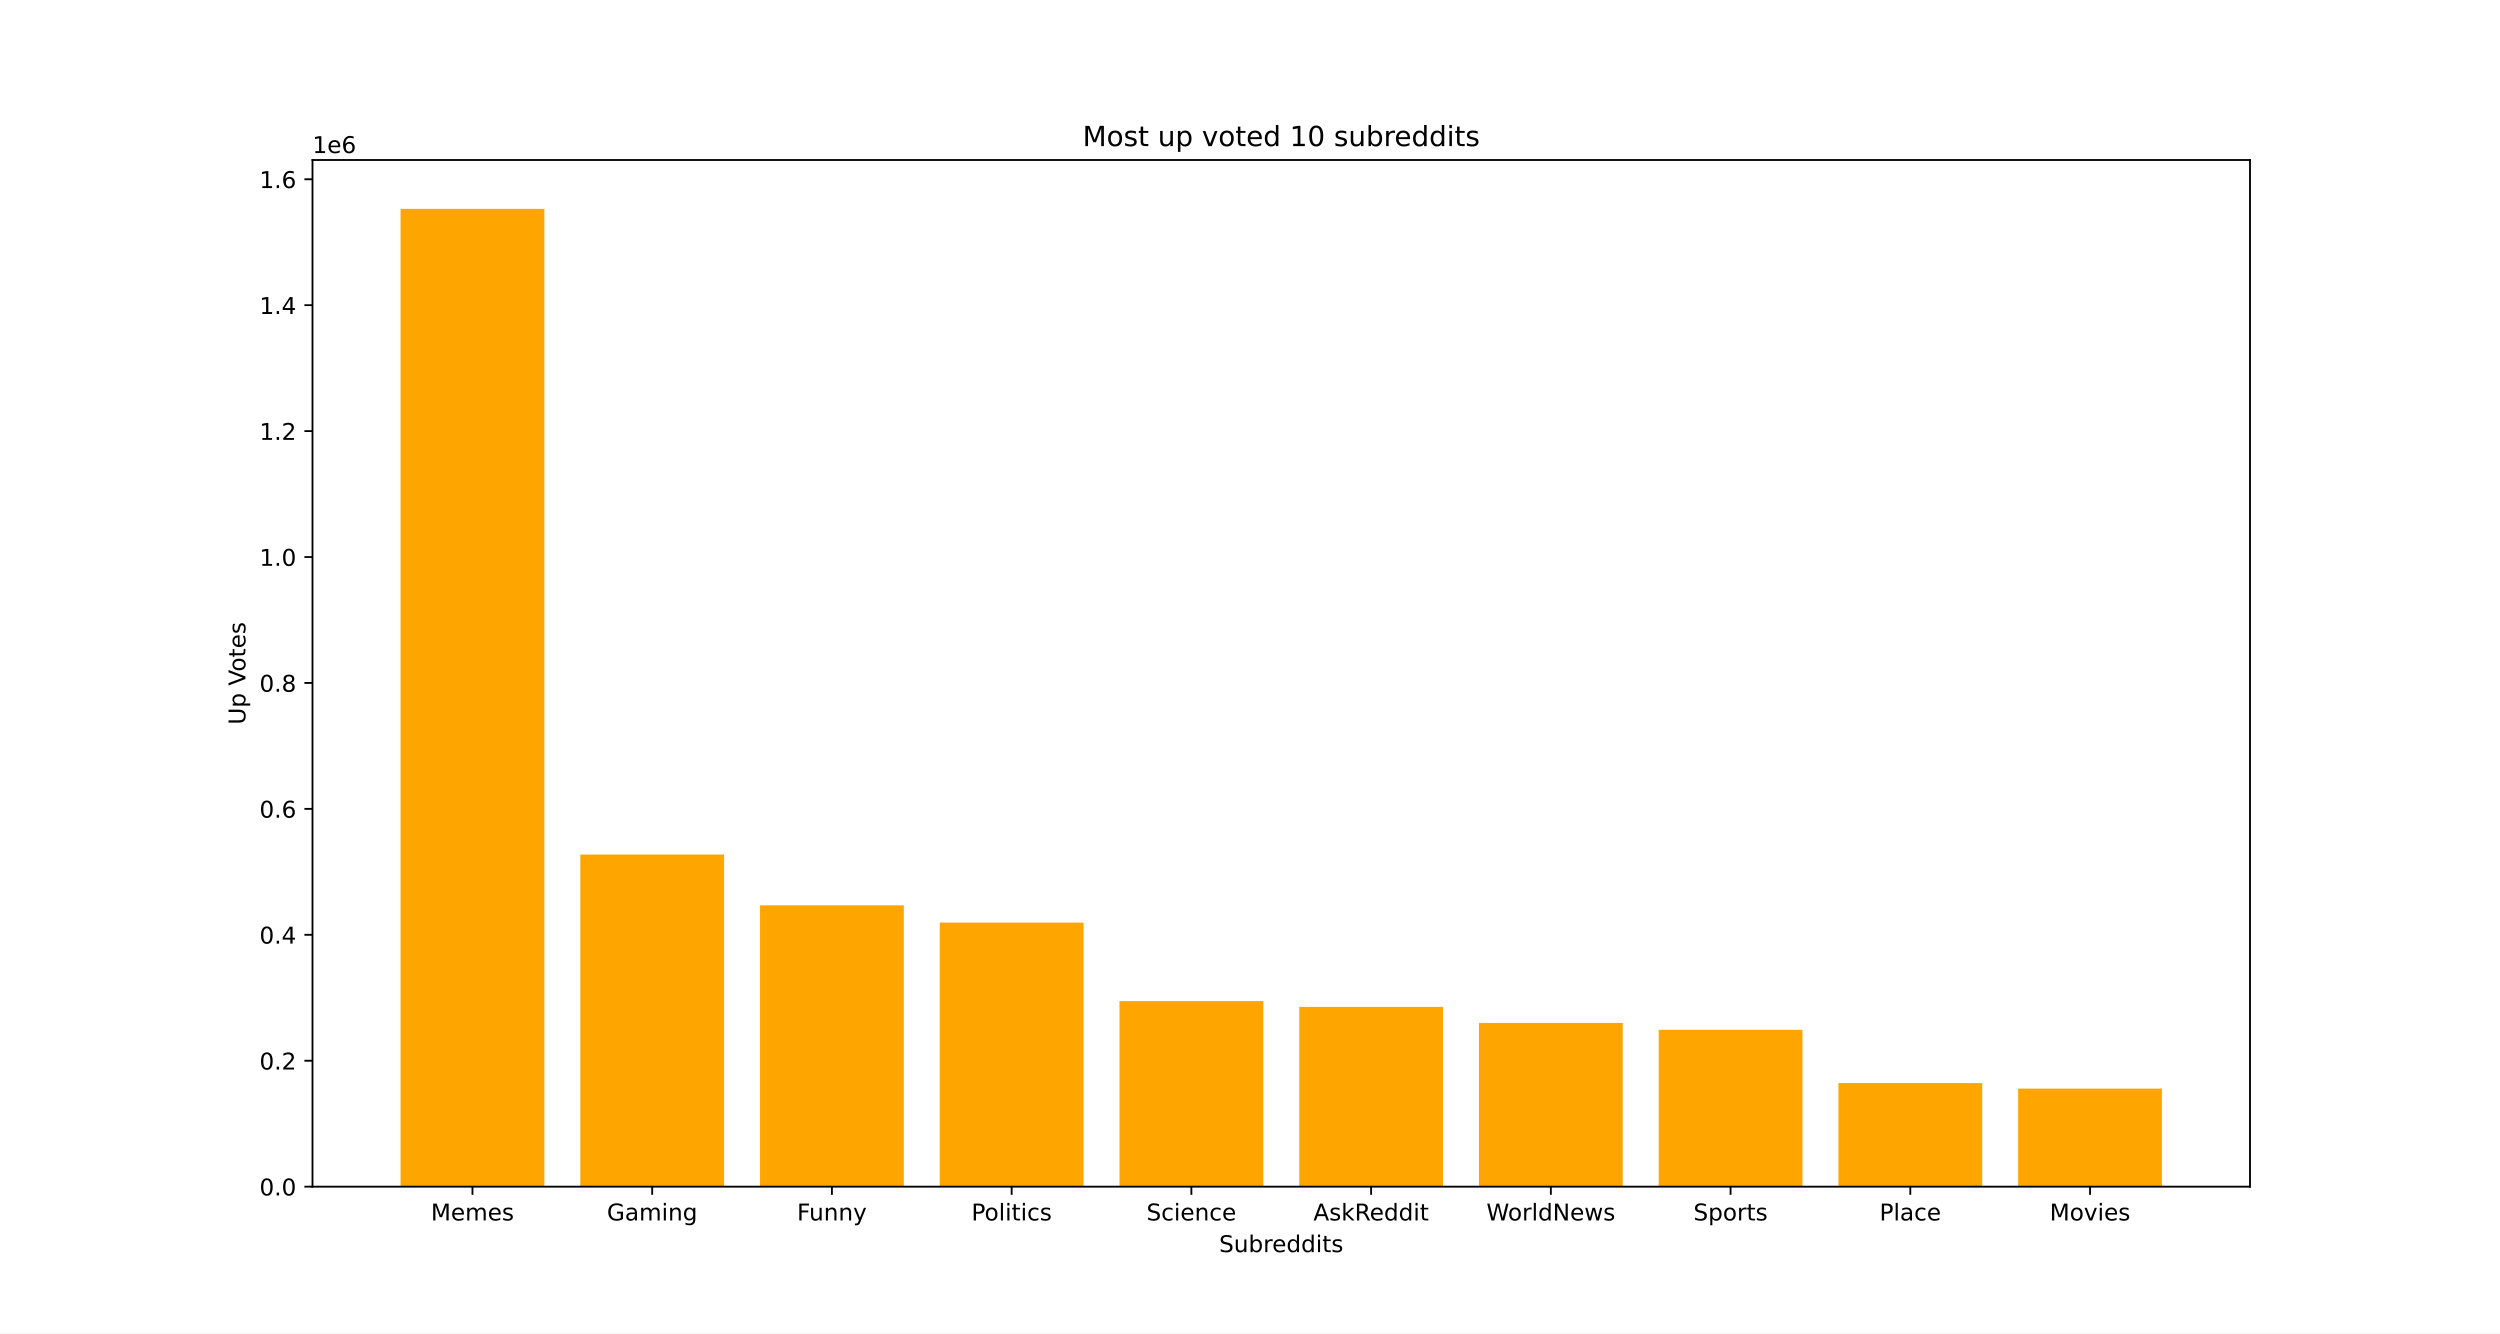
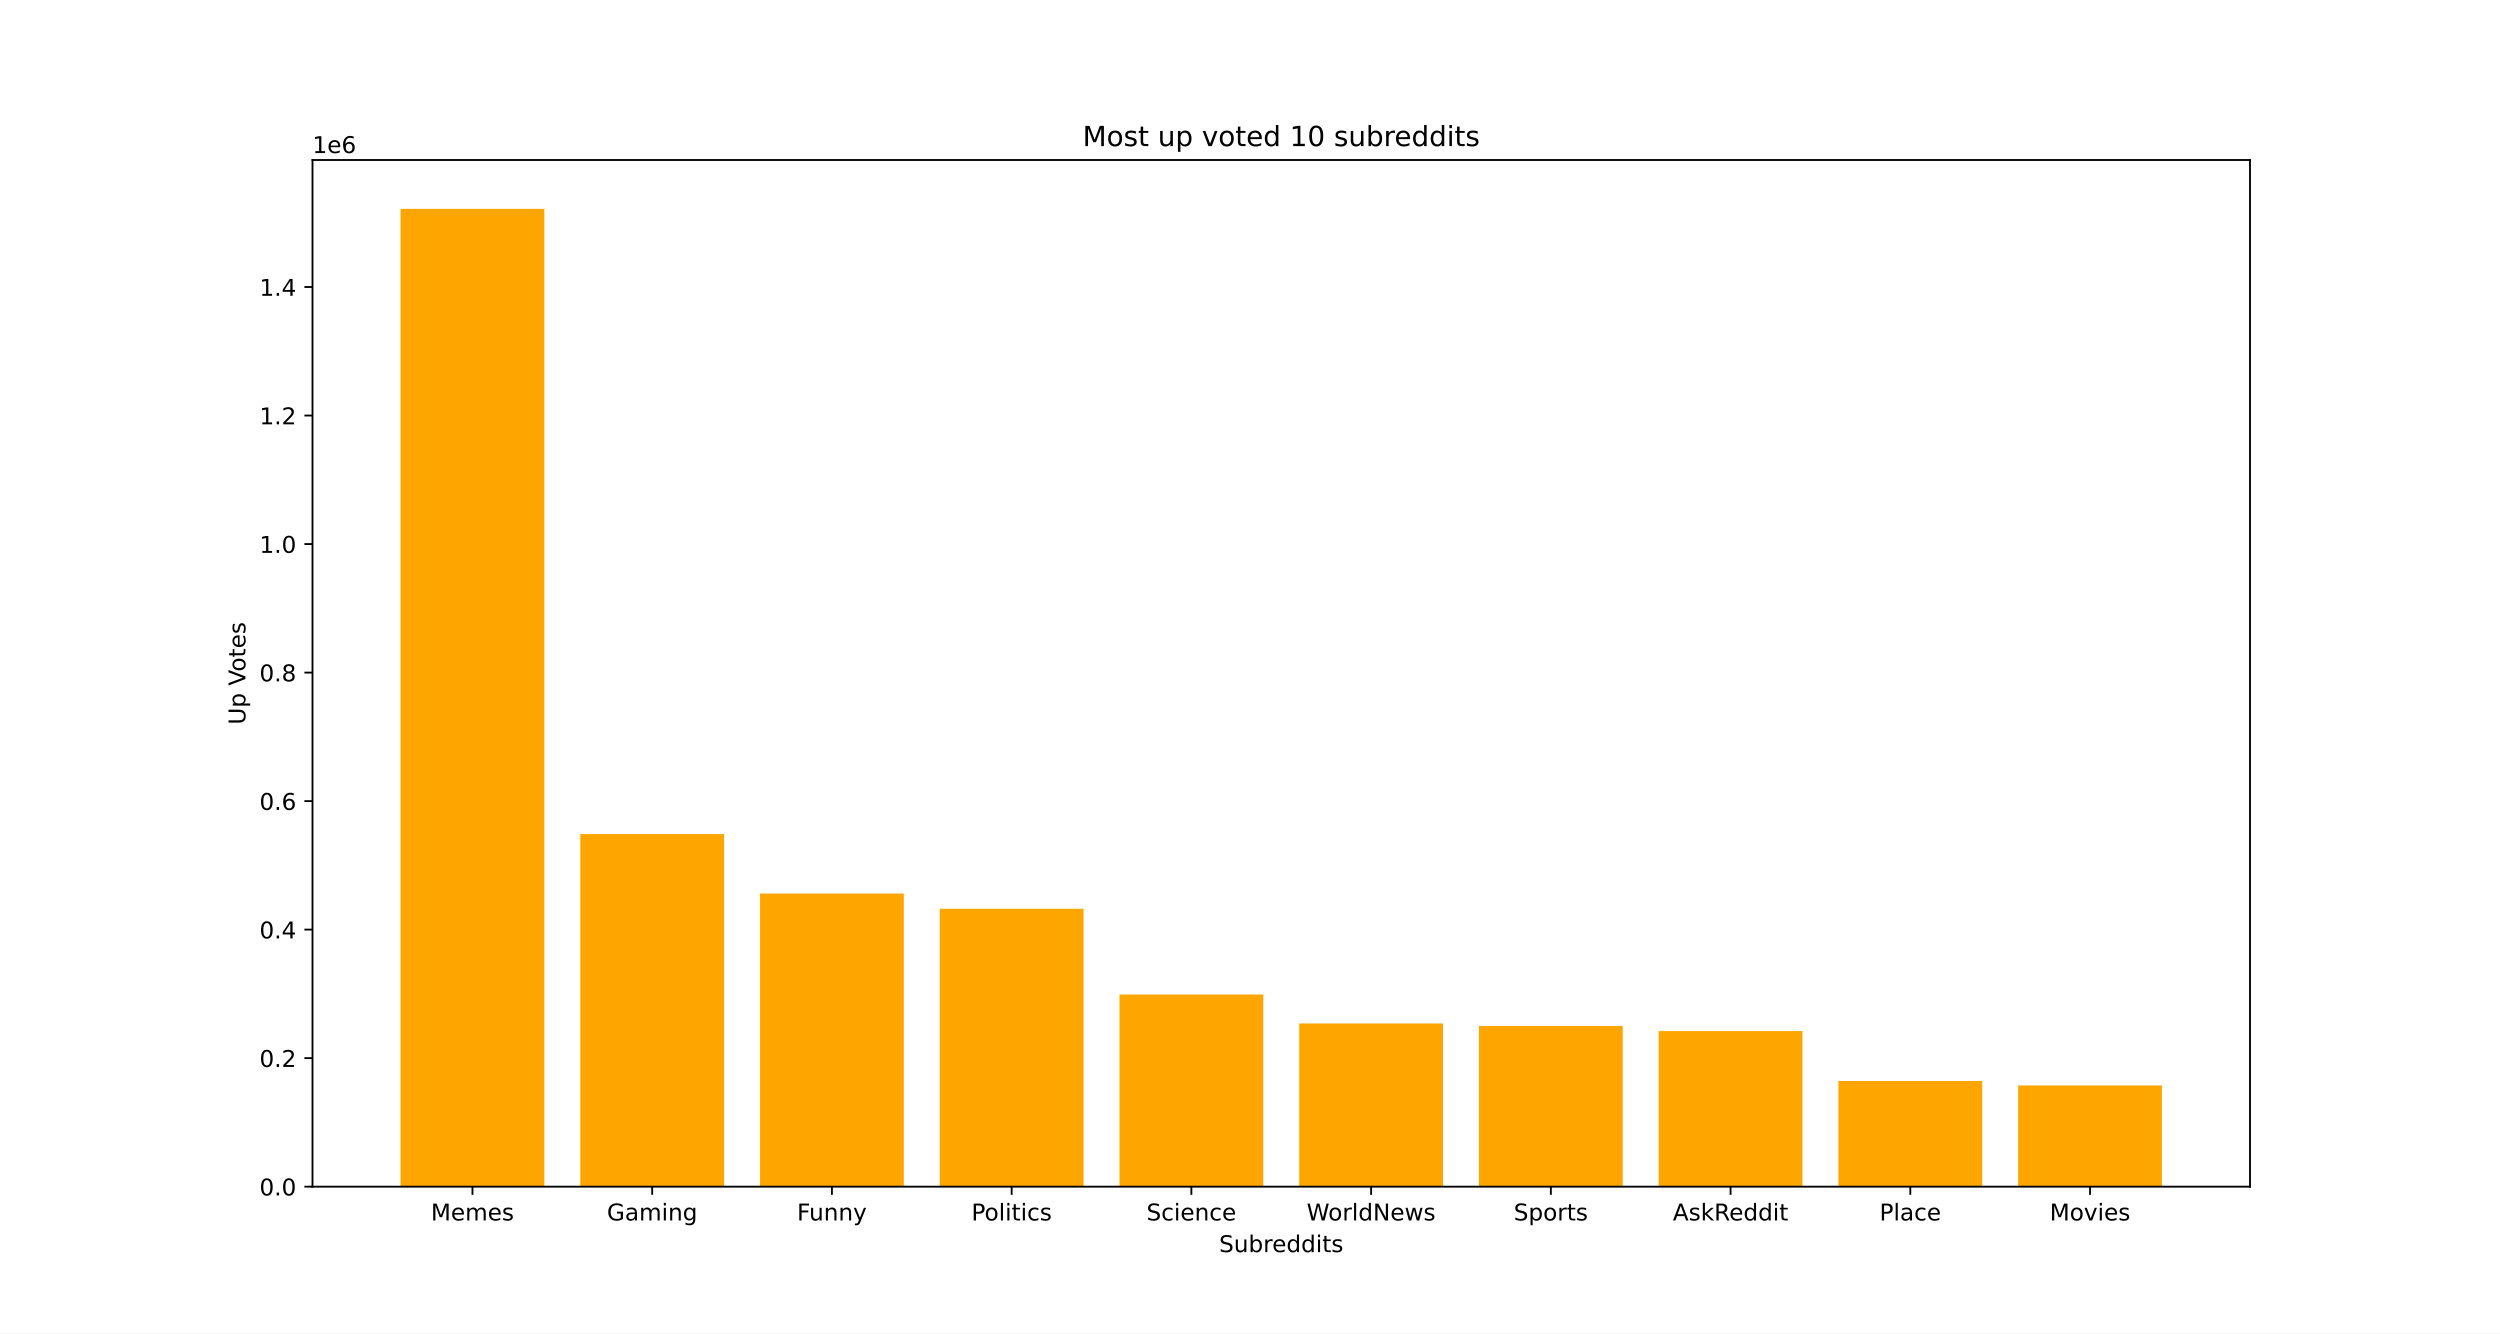
<svg xmlns="http://www.w3.org/2000/svg" xmlns:xlink="http://www.w3.org/1999/xlink" height="576pt" version="1.1" viewBox="0 0 1080 576" width="1080pt">
  <defs>
    <style type="text/css">*{stroke-linecap:butt;stroke-linejoin:round;}</style>
  </defs>
  <g id="figure_1">
    <g id="patch_1">
      <path d="M 0 576  L 1080 576  L 1080 0  L 0 0  z " style="fill:#ffffff;" />
    </g>
    <g id="axes_1">
      <g id="patch_2">
        <path d="M 135 512.64  L 972 512.64  L 972 69.12  L 135 69.12  z " style="fill:#ffffff;" />
      </g>
      <g id="patch_3">
-         <path clip-path="url(#pa32bc54750)" d="M 173.045 512.64  L 235.16 512.64  L 235.16 90.24  L 173.045 90.24  z " style="fill:#ffa500;" />
+         <path clip-path="url(#pa0e9fcd15b)" d="M 173.045 512.64  L 235.16 512.64  L 235.16 90.24  L 173.045 90.24  z " style="fill:#ffa500;" />
      </g>
      <g id="patch_4">
-         <path clip-path="url(#pa32bc54750)" d="M 250.689 512.64  L 312.804 512.64  L 312.804 369.167  L 250.689 369.167  z " style="fill:#ffa500;" />
+         <path clip-path="url(#pa0e9fcd15b)" d="M 250.689 512.64  L 312.804 512.64  L 312.804 360.318  L 250.689 360.318  z " style="fill:#ffa500;" />
      </g>
      <g id="patch_5">
-         <path clip-path="url(#pa32bc54750)" d="M 328.333 512.64  L 390.448 512.64  L 390.448 391.117  L 328.333 391.117  z " style="fill:#ffa500;" />
+         <path clip-path="url(#pa0e9fcd15b)" d="M 328.333 512.64  L 390.448 512.64  L 390.448 386.013  L 328.333 386.013  z " style="fill:#ffa500;" />
      </g>
      <g id="patch_6">
-         <path clip-path="url(#pa32bc54750)" d="M 405.977 512.64  L 468.092 512.64  L 468.092 398.563  L 405.977 398.563  z " style="fill:#ffa500;" />
+         <path clip-path="url(#pa0e9fcd15b)" d="M 405.977 512.64  L 468.092 512.64  L 468.092 392.595  L 405.977 392.595  z " style="fill:#ffa500;" />
      </g>
      <g id="patch_7">
-         <path clip-path="url(#pa32bc54750)" d="M 483.621 512.64  L 545.736 512.64  L 545.736 432.462  L 483.621 432.462  z " style="fill:#ffa500;" />
+         <path clip-path="url(#pa0e9fcd15b)" d="M 483.621 512.64  L 545.736 512.64  L 545.736 429.626  L 483.621 429.626  z " style="fill:#ffa500;" />
      </g>
      <g id="patch_8">
-         <path clip-path="url(#pa32bc54750)" d="M 561.264 512.64  L 623.379 512.64  L 623.379 434.958  L 561.264 434.958  z " style="fill:#ffa500;" />
+         <path clip-path="url(#pa0e9fcd15b)" d="M 561.264 512.64  L 623.379 512.64  L 623.379 442.135  L 561.264 442.135  z " style="fill:#ffa500;" />
      </g>
      <g id="patch_9">
-         <path clip-path="url(#pa32bc54750)" d="M 638.908 512.64  L 701.023 512.64  L 701.023 441.914  L 638.908 441.914  z " style="fill:#ffa500;" />
+         <path clip-path="url(#pa0e9fcd15b)" d="M 638.908 512.64  L 701.023 512.64  L 701.023 443.222  L 638.908 443.222  z " style="fill:#ffa500;" />
      </g>
      <g id="patch_10">
-         <path clip-path="url(#pa32bc54750)" d="M 716.552 512.64  L 778.667 512.64  L 778.667 444.875  L 716.552 444.875  z " style="fill:#ffa500;" />
+         <path clip-path="url(#pa0e9fcd15b)" d="M 716.552 512.64  L 778.667 512.64  L 778.667 445.416  L 716.552 445.416  z " style="fill:#ffa500;" />
      </g>
      <g id="patch_11">
-         <path clip-path="url(#pa32bc54750)" d="M 794.196 512.64  L 856.311 512.64  L 856.311 467.895  L 794.196 467.895  z " style="fill:#ffa500;" />
+         <path clip-path="url(#pa0e9fcd15b)" d="M 794.196 512.64  L 856.311 512.64  L 856.311 466.988  L 794.196 466.988  z " style="fill:#ffa500;" />
      </g>
      <g id="patch_12">
-         <path clip-path="url(#pa32bc54750)" d="M 871.84 512.64  L 933.955 512.64  L 933.955 470.272  L 871.84 470.272  z " style="fill:#ffa500;" />
+         <path clip-path="url(#pa0e9fcd15b)" d="M 871.84 512.64  L 933.955 512.64  L 933.955 468.923  L 871.84 468.923  z " style="fill:#ffa500;" />
      </g>
      <g id="matplotlib.axis_1">
        <g id="xtick_1">
          <g id="line2d_1">
            <defs>
-               <path d="M 0 0  L 0 3.5  " id="ma872e3d9fb" style="stroke:#000000;stroke-width:0.8;" />
+               <path d="M 0 0  L 0 3.5  " id="mb4829e232b" style="stroke:#000000;stroke-width:0.8;" />
            </defs>
            <g>
-               <use style="stroke:#000000;stroke-width:0.8;" x="204.103" xlink:href="#ma872e3d9fb" y="512.64" />
+               <use style="stroke:#000000;stroke-width:0.8;" x="204.103" xlink:href="#mb4829e232b" y="512.64" />
            </g>
          </g>
          <g id="text_1">
            <g transform="translate(186.1608 527.2384)scale(0.1 -0.1)">
              <defs>
                <path d="M 9.812 72.906  L 24.516 72.906  L 43.109 23.297  L 61.812 72.906  L 76.516 72.906  L 76.516 0  L 66.891 0  L 66.891 64.016  L 48.094 14.016  L 38.188 14.016  L 19.391 64.016  L 19.391 0  L 9.812 0  z " id="DejaVuSans-77" />
                <path d="M 56.203 29.594  L 56.203 25.203  L 14.891 25.203  Q 15.484 15.922 20.484 11.062  Q 25.484 6.203 34.422 6.203  Q 39.594 6.203 44.453 7.469  Q 49.312 8.734 54.109 11.281  L 54.109 2.781  Q 49.266 0.734 44.188 -0.344  Q 39.109 -1.422 33.891 -1.422  Q 20.797 -1.422 13.156 6.188  Q 5.516 13.812 5.516 26.812  Q 5.516 40.234 12.766 48.109  Q 20.016 56 32.328 56  Q 43.359 56 49.781 48.891  Q 56.203 41.797 56.203 29.594  z M 47.219 32.234  Q 47.125 39.594 43.094 43.984  Q 39.062 48.391 32.422 48.391  Q 24.906 48.391 20.391 44.141  Q 15.875 39.891 15.188 32.172  z " id="DejaVuSans-101" />
                <path d="M 52 44.188  Q 55.375 50.25 60.062 53.125  Q 64.75 56 71.094 56  Q 79.641 56 84.281 50.016  Q 88.922 44.047 88.922 33.016  L 88.922 0  L 79.891 0  L 79.891 32.719  Q 79.891 40.578 77.094 44.375  Q 74.312 48.188 68.609 48.188  Q 61.625 48.188 57.562 43.547  Q 53.516 38.922 53.516 30.906  L 53.516 0  L 44.484 0  L 44.484 32.719  Q 44.484 40.625 41.703 44.406  Q 38.922 48.188 33.109 48.188  Q 26.219 48.188 22.156 43.531  Q 18.109 38.875 18.109 30.906  L 18.109 0  L 9.078 0  L 9.078 54.688  L 18.109 54.688  L 18.109 46.188  Q 21.188 51.219 25.484 53.609  Q 29.781 56 35.688 56  Q 41.656 56 45.828 52.969  Q 50 49.953 52 44.188  z " id="DejaVuSans-109" />
                <path d="M 44.281 53.078  L 44.281 44.578  Q 40.484 46.531 36.375 47.5  Q 32.281 48.484 27.875 48.484  Q 21.188 48.484 17.844 46.438  Q 14.5 44.391 14.5 40.281  Q 14.5 37.156 16.891 35.375  Q 19.281 33.594 26.516 31.984  L 29.594 31.297  Q 39.156 29.25 43.188 25.516  Q 47.219 21.781 47.219 15.094  Q 47.219 7.469 41.188 3.016  Q 35.156 -1.422 24.609 -1.422  Q 20.219 -1.422 15.453 -0.562  Q 10.688 0.297 5.422 2  L 5.422 11.281  Q 10.406 8.688 15.234 7.391  Q 20.062 6.109 24.812 6.109  Q 31.156 6.109 34.562 8.281  Q 37.984 10.453 37.984 14.406  Q 37.984 18.062 35.516 20.016  Q 33.062 21.969 24.703 23.781  L 21.578 24.516  Q 13.234 26.266 9.516 29.906  Q 5.812 33.547 5.812 39.891  Q 5.812 47.609 11.281 51.797  Q 16.75 56 26.812 56  Q 31.781 56 36.172 55.266  Q 40.578 54.547 44.281 53.078  z " id="DejaVuSans-115" />
              </defs>
              <use xlink:href="#DejaVuSans-77" />
              <use x="86.279" xlink:href="#DejaVuSans-101" />
              <use x="147.803" xlink:href="#DejaVuSans-109" />
              <use x="245.215" xlink:href="#DejaVuSans-101" />
              <use x="306.738" xlink:href="#DejaVuSans-115" />
            </g>
          </g>
        </g>
        <g id="xtick_2">
          <g id="line2d_2">
            <g>
-               <use style="stroke:#000000;stroke-width:0.8;" x="281.747" xlink:href="#ma872e3d9fb" y="512.64" />
+               <use style="stroke:#000000;stroke-width:0.8;" x="281.747" xlink:href="#mb4829e232b" y="512.64" />
            </g>
          </g>
          <g id="text_2">
            <g transform="translate(262.2061 527.2384)scale(0.1 -0.1)">
              <defs>
                <path d="M 59.516 10.406  L 59.516 29.984  L 43.406 29.984  L 43.406 38.094  L 69.281 38.094  L 69.281 6.781  Q 63.578 2.734 56.688 0.656  Q 49.812 -1.422 42 -1.422  Q 24.906 -1.422 15.25 8.562  Q 5.609 18.562 5.609 36.375  Q 5.609 54.25 15.25 64.234  Q 24.906 74.219 42 74.219  Q 49.125 74.219 55.547 72.453  Q 61.969 70.703 67.391 67.281  L 67.391 56.781  Q 61.922 61.422 55.766 63.766  Q 49.609 66.109 42.828 66.109  Q 29.438 66.109 22.719 58.641  Q 16.016 51.172 16.016 36.375  Q 16.016 21.625 22.719 14.156  Q 29.438 6.688 42.828 6.688  Q 48.047 6.688 52.141 7.594  Q 56.25 8.5 59.516 10.406  z " id="DejaVuSans-71" />
                <path d="M 34.281 27.484  Q 23.391 27.484 19.188 25  Q 14.984 22.516 14.984 16.5  Q 14.984 11.719 18.141 8.906  Q 21.297 6.109 26.703 6.109  Q 34.188 6.109 38.703 11.406  Q 43.219 16.703 43.219 25.484  L 43.219 27.484  z M 52.203 31.203  L 52.203 0  L 43.219 0  L 43.219 8.297  Q 40.141 3.328 35.547 0.953  Q 30.953 -1.422 24.312 -1.422  Q 15.922 -1.422 10.953 3.297  Q 6 8.016 6 15.922  Q 6 25.141 12.172 29.828  Q 18.359 34.516 30.609 34.516  L 43.219 34.516  L 43.219 35.406  Q 43.219 41.609 39.141 45  Q 35.062 48.391 27.688 48.391  Q 23 48.391 18.547 47.266  Q 14.109 46.141 10.016 43.891  L 10.016 52.203  Q 14.938 54.109 19.578 55.047  Q 24.219 56 28.609 56  Q 40.484 56 46.344 49.844  Q 52.203 43.703 52.203 31.203  z " id="DejaVuSans-97" />
                <path d="M 9.422 54.688  L 18.406 54.688  L 18.406 0  L 9.422 0  z M 9.422 75.984  L 18.406 75.984  L 18.406 64.594  L 9.422 64.594  z " id="DejaVuSans-105" />
                <path d="M 54.891 33.016  L 54.891 0  L 45.906 0  L 45.906 32.719  Q 45.906 40.484 42.875 44.328  Q 39.844 48.188 33.797 48.188  Q 26.516 48.188 22.312 43.547  Q 18.109 38.922 18.109 30.906  L 18.109 0  L 9.078 0  L 9.078 54.688  L 18.109 54.688  L 18.109 46.188  Q 21.344 51.125 25.703 53.562  Q 30.078 56 35.797 56  Q 45.219 56 50.047 50.172  Q 54.891 44.344 54.891 33.016  z " id="DejaVuSans-110" />
                <path d="M 45.406 27.984  Q 45.406 37.75 41.375 43.109  Q 37.359 48.484 30.078 48.484  Q 22.859 48.484 18.828 43.109  Q 14.797 37.75 14.797 27.984  Q 14.797 18.266 18.828 12.891  Q 22.859 7.516 30.078 7.516  Q 37.359 7.516 41.375 12.891  Q 45.406 18.266 45.406 27.984  z M 54.391 6.781  Q 54.391 -7.172 48.188 -13.984  Q 42 -20.797 29.203 -20.797  Q 24.469 -20.797 20.266 -20.094  Q 16.062 -19.391 12.109 -17.922  L 12.109 -9.188  Q 16.062 -11.328 19.922 -12.344  Q 23.781 -13.375 27.781 -13.375  Q 36.625 -13.375 41.016 -8.766  Q 45.406 -4.156 45.406 5.172  L 45.406 9.625  Q 42.625 4.781 38.281 2.391  Q 33.938 0 27.875 0  Q 17.828 0 11.672 7.656  Q 5.516 15.328 5.516 27.984  Q 5.516 40.672 11.672 48.328  Q 17.828 56 27.875 56  Q 33.938 56 38.281 53.609  Q 42.625 51.219 45.406 46.391  L 45.406 54.688  L 54.391 54.688  z " id="DejaVuSans-103" />
              </defs>
              <use xlink:href="#DejaVuSans-71" />
              <use x="77.49" xlink:href="#DejaVuSans-97" />
              <use x="138.77" xlink:href="#DejaVuSans-109" />
              <use x="236.182" xlink:href="#DejaVuSans-105" />
              <use x="263.965" xlink:href="#DejaVuSans-110" />
              <use x="327.344" xlink:href="#DejaVuSans-103" />
            </g>
          </g>
        </g>
        <g id="xtick_3">
          <g id="line2d_3">
            <g>
-               <use style="stroke:#000000;stroke-width:0.8;" x="359.391" xlink:href="#ma872e3d9fb" y="512.64" />
+               <use style="stroke:#000000;stroke-width:0.8;" x="359.391" xlink:href="#mb4829e232b" y="512.64" />
            </g>
          </g>
          <g id="text_3">
            <g transform="translate(344.3241 527.2384)scale(0.1 -0.1)">
              <defs>
                <path d="M 9.812 72.906  L 51.703 72.906  L 51.703 64.594  L 19.672 64.594  L 19.672 43.109  L 48.578 43.109  L 48.578 34.812  L 19.672 34.812  L 19.672 0  L 9.812 0  z " id="DejaVuSans-70" />
                <path d="M 8.5 21.578  L 8.5 54.688  L 17.484 54.688  L 17.484 21.922  Q 17.484 14.156 20.5 10.266  Q 23.531 6.391 29.594 6.391  Q 36.859 6.391 41.078 11.031  Q 45.312 15.672 45.312 23.688  L 45.312 54.688  L 54.297 54.688  L 54.297 0  L 45.312 0  L 45.312 8.406  Q 42.047 3.422 37.719 1  Q 33.406 -1.422 27.688 -1.422  Q 18.266 -1.422 13.375 4.438  Q 8.5 10.297 8.5 21.578  z M 31.109 56  z " id="DejaVuSans-117" />
                <path d="M 32.172 -5.078  Q 28.375 -14.844 24.75 -17.812  Q 21.141 -20.797 15.094 -20.797  L 7.906 -20.797  L 7.906 -13.281  L 13.188 -13.281  Q 16.891 -13.281 18.938 -11.516  Q 21 -9.766 23.484 -3.219  L 25.094 0.875  L 2.984 54.688  L 12.5 54.688  L 29.594 11.922  L 46.688 54.688  L 56.203 54.688  z " id="DejaVuSans-121" />
              </defs>
              <use xlink:href="#DejaVuSans-70" />
              <use x="52.02" xlink:href="#DejaVuSans-117" />
              <use x="115.398" xlink:href="#DejaVuSans-110" />
              <use x="178.777" xlink:href="#DejaVuSans-110" />
              <use x="242.156" xlink:href="#DejaVuSans-121" />
            </g>
          </g>
        </g>
        <g id="xtick_4">
          <g id="line2d_4">
            <g>
-               <use style="stroke:#000000;stroke-width:0.8;" x="437.034" xlink:href="#ma872e3d9fb" y="512.64" />
+               <use style="stroke:#000000;stroke-width:0.8;" x="437.034" xlink:href="#mb4829e232b" y="512.64" />
            </g>
          </g>
          <g id="text_4">
            <g transform="translate(419.6601 527.2384)scale(0.1 -0.1)">
              <defs>
                <path d="M 19.672 64.797  L 19.672 37.406  L 32.078 37.406  Q 38.969 37.406 42.719 40.969  Q 46.484 44.531 46.484 51.125  Q 46.484 57.672 42.719 61.234  Q 38.969 64.797 32.078 64.797  z M 9.812 72.906  L 32.078 72.906  Q 44.344 72.906 50.609 67.359  Q 56.891 61.812 56.891 51.125  Q 56.891 40.328 50.609 34.812  Q 44.344 29.297 32.078 29.297  L 19.672 29.297  L 19.672 0  L 9.812 0  z " id="DejaVuSans-80" />
                <path d="M 30.609 48.391  Q 23.391 48.391 19.188 42.75  Q 14.984 37.109 14.984 27.297  Q 14.984 17.484 19.156 11.844  Q 23.344 6.203 30.609 6.203  Q 37.797 6.203 41.984 11.859  Q 46.188 17.531 46.188 27.297  Q 46.188 37.016 41.984 42.703  Q 37.797 48.391 30.609 48.391  z M 30.609 56  Q 42.328 56 49.016 48.375  Q 55.719 40.766 55.719 27.297  Q 55.719 13.875 49.016 6.219  Q 42.328 -1.422 30.609 -1.422  Q 18.844 -1.422 12.172 6.219  Q 5.516 13.875 5.516 27.297  Q 5.516 40.766 12.172 48.375  Q 18.844 56 30.609 56  z " id="DejaVuSans-111" />
                <path d="M 9.422 75.984  L 18.406 75.984  L 18.406 0  L 9.422 0  z " id="DejaVuSans-108" />
                <path d="M 18.312 70.219  L 18.312 54.688  L 36.812 54.688  L 36.812 47.703  L 18.312 47.703  L 18.312 18.016  Q 18.312 11.328 20.141 9.422  Q 21.969 7.516 27.594 7.516  L 36.812 7.516  L 36.812 0  L 27.594 0  Q 17.188 0 13.234 3.875  Q 9.281 7.766 9.281 18.016  L 9.281 47.703  L 2.688 47.703  L 2.688 54.688  L 9.281 54.688  L 9.281 70.219  z " id="DejaVuSans-116" />
                <path d="M 48.781 52.594  L 48.781 44.188  Q 44.969 46.297 41.141 47.344  Q 37.312 48.391 33.406 48.391  Q 24.656 48.391 19.812 42.844  Q 14.984 37.312 14.984 27.297  Q 14.984 17.281 19.812 11.734  Q 24.656 6.203 33.406 6.203  Q 37.312 6.203 41.141 7.25  Q 44.969 8.297 48.781 10.406  L 48.781 2.094  Q 45.016 0.344 40.984 -0.531  Q 36.969 -1.422 32.422 -1.422  Q 20.062 -1.422 12.781 6.344  Q 5.516 14.109 5.516 27.297  Q 5.516 40.672 12.859 48.328  Q 20.219 56 33.016 56  Q 37.156 56 41.109 55.141  Q 45.062 54.297 48.781 52.594  z " id="DejaVuSans-99" />
              </defs>
              <use xlink:href="#DejaVuSans-80" />
              <use x="56.678" xlink:href="#DejaVuSans-111" />
              <use x="117.859" xlink:href="#DejaVuSans-108" />
              <use x="145.643" xlink:href="#DejaVuSans-105" />
              <use x="173.426" xlink:href="#DejaVuSans-116" />
              <use x="212.635" xlink:href="#DejaVuSans-105" />
              <use x="240.418" xlink:href="#DejaVuSans-99" />
              <use x="295.398" xlink:href="#DejaVuSans-115" />
            </g>
          </g>
        </g>
        <g id="xtick_5">
          <g id="line2d_5">
            <g>
-               <use style="stroke:#000000;stroke-width:0.8;" x="514.678" xlink:href="#ma872e3d9fb" y="512.64" />
+               <use style="stroke:#000000;stroke-width:0.8;" x="514.678" xlink:href="#mb4829e232b" y="512.64" />
            </g>
          </g>
          <g id="text_5">
            <g transform="translate(495.2945 527.2384)scale(0.1 -0.1)">
              <defs>
                <path d="M 53.516 70.516  L 53.516 60.891  Q 47.906 63.578 42.922 64.891  Q 37.938 66.219 33.297 66.219  Q 25.25 66.219 20.875 63.094  Q 16.5 59.969 16.5 54.203  Q 16.5 49.359 19.406 46.891  Q 22.312 44.438 30.422 42.922  L 36.375 41.703  Q 47.406 39.594 52.656 34.297  Q 57.906 29 57.906 20.125  Q 57.906 9.516 50.797 4.047  Q 43.703 -1.422 29.984 -1.422  Q 24.812 -1.422 18.969 -0.25  Q 13.141 0.922 6.891 3.219  L 6.891 13.375  Q 12.891 10.016 18.656 8.297  Q 24.422 6.594 29.984 6.594  Q 38.422 6.594 43.016 9.906  Q 47.609 13.234 47.609 19.391  Q 47.609 24.75 44.312 27.781  Q 41.016 30.812 33.5 32.328  L 27.484 33.5  Q 16.453 35.688 11.516 40.375  Q 6.594 45.062 6.594 53.422  Q 6.594 63.094 13.406 68.656  Q 20.219 74.219 32.172 74.219  Q 37.312 74.219 42.625 73.281  Q 47.953 72.359 53.516 70.516  z " id="DejaVuSans-83" />
              </defs>
              <use xlink:href="#DejaVuSans-83" />
              <use x="63.477" xlink:href="#DejaVuSans-99" />
              <use x="118.457" xlink:href="#DejaVuSans-105" />
              <use x="146.24" xlink:href="#DejaVuSans-101" />
              <use x="207.764" xlink:href="#DejaVuSans-110" />
              <use x="271.143" xlink:href="#DejaVuSans-99" />
              <use x="326.123" xlink:href="#DejaVuSans-101" />
            </g>
          </g>
        </g>
        <g id="xtick_6">
          <g id="line2d_6">
            <g>
-               <use style="stroke:#000000;stroke-width:0.8;" x="592.322" xlink:href="#ma872e3d9fb" y="512.64" />
+               <use style="stroke:#000000;stroke-width:0.8;" x="592.322" xlink:href="#mb4829e232b" y="512.64" />
            </g>
          </g>
          <g id="text_6">
-             <g transform="translate(567.3781 527.2384)scale(0.1 -0.1)">
+             <g transform="translate(564.4828 527.2384)scale(0.1 -0.1)">
+               <defs>
+                 <path d="M 3.328 72.906  L 13.281 72.906  L 28.609 11.281  L 43.891 72.906  L 54.984 72.906  L 70.312 11.281  L 85.594 72.906  L 95.609 72.906  L 77.297 0  L 64.891 0  L 49.516 63.281  L 33.984 0  L 21.578 0  z " id="DejaVuSans-87" />
+                 <path d="M 41.109 46.297  Q 39.594 47.172 37.812 47.578  Q 36.031 48 33.891 48  Q 26.266 48 22.188 43.047  Q 18.109 38.094 18.109 28.812  L 18.109 0  L 9.078 0  L 9.078 54.688  L 18.109 54.688  L 18.109 46.188  Q 20.953 51.172 25.484 53.578  Q 30.031 56 36.531 56  Q 37.453 56 38.578 55.875  Q 39.703 55.766 41.062 55.516  z " id="DejaVuSans-114" />
+                 <path d="M 45.406 46.391  L 45.406 75.984  L 54.391 75.984  L 54.391 0  L 45.406 0  L 45.406 8.203  Q 42.578 3.328 38.25 0.953  Q 33.938 -1.422 27.875 -1.422  Q 17.969 -1.422 11.734 6.484  Q 5.516 14.406 5.516 27.297  Q 5.516 40.188 11.734 48.094  Q 17.969 56 27.875 56  Q 33.938 56 38.25 53.625  Q 42.578 51.266 45.406 46.391  z M 14.797 27.297  Q 14.797 17.391 18.875 11.75  Q 22.953 6.109 30.078 6.109  Q 37.203 6.109 41.297 11.75  Q 45.406 17.391 45.406 27.297  Q 45.406 37.203 41.297 42.844  Q 37.203 48.484 30.078 48.484  Q 22.953 48.484 18.875 42.844  Q 14.797 37.203 14.797 27.297  z " id="DejaVuSans-100" />
+                 <path d="M 9.812 72.906  L 23.094 72.906  L 55.422 11.922  L 55.422 72.906  L 64.984 72.906  L 64.984 0  L 51.703 0  L 19.391 60.984  L 19.391 0  L 9.812 0  z " id="DejaVuSans-78" />
+                 <path d="M 4.203 54.688  L 13.188 54.688  L 24.422 12.016  L 35.594 54.688  L 46.188 54.688  L 57.422 12.016  L 68.609 54.688  L 77.594 54.688  L 63.281 0  L 52.688 0  L 40.922 44.828  L 29.109 0  L 18.5 0  z " id="DejaVuSans-119" />
+               </defs>
+               <use xlink:href="#DejaVuSans-87" />
+               <use x="93.002" xlink:href="#DejaVuSans-111" />
+               <use x="154.184" xlink:href="#DejaVuSans-114" />
+               <use x="195.297" xlink:href="#DejaVuSans-108" />
+               <use x="223.08" xlink:href="#DejaVuSans-100" />
+               <use x="286.557" xlink:href="#DejaVuSans-78" />
+               <use x="361.361" xlink:href="#DejaVuSans-101" />
+               <use x="422.885" xlink:href="#DejaVuSans-119" />
+               <use x="504.672" xlink:href="#DejaVuSans-115" />
+             </g>
+           </g>
+         </g>
+         <g id="xtick_7">
+           <g id="line2d_7">
+             <g>
+               <use style="stroke:#000000;stroke-width:0.8;" x="669.966" xlink:href="#mb4829e232b" y="512.64" />
+             </g>
+           </g>
+           <g id="text_7">
+             <g transform="translate(653.9376 527.2384)scale(0.1 -0.1)">
+               <defs>
+                 <path d="M 18.109 8.203  L 18.109 -20.797  L 9.078 -20.797  L 9.078 54.688  L 18.109 54.688  L 18.109 46.391  Q 20.953 51.266 25.266 53.625  Q 29.594 56 35.594 56  Q 45.562 56 51.781 48.094  Q 58.016 40.188 58.016 27.297  Q 58.016 14.406 51.781 6.484  Q 45.562 -1.422 35.594 -1.422  Q 29.594 -1.422 25.266 0.953  Q 20.953 3.328 18.109 8.203  z M 48.688 27.297  Q 48.688 37.203 44.609 42.844  Q 40.531 48.484 33.406 48.484  Q 26.266 48.484 22.188 42.844  Q 18.109 37.203 18.109 27.297  Q 18.109 17.391 22.188 11.75  Q 26.266 6.109 33.406 6.109  Q 40.531 6.109 44.609 11.75  Q 48.688 17.391 48.688 27.297  z " id="DejaVuSans-112" />
+               </defs>
+               <use xlink:href="#DejaVuSans-83" />
+               <use x="63.477" xlink:href="#DejaVuSans-112" />
+               <use x="126.953" xlink:href="#DejaVuSans-111" />
+               <use x="188.135" xlink:href="#DejaVuSans-114" />
+               <use x="229.248" xlink:href="#DejaVuSans-116" />
+               <use x="268.457" xlink:href="#DejaVuSans-115" />
+             </g>
+           </g>
+         </g>
+         <g id="xtick_8">
+           <g id="line2d_8">
+             <g>
+               <use style="stroke:#000000;stroke-width:0.8;" x="747.609" xlink:href="#mb4829e232b" y="512.64" />
+             </g>
+           </g>
+           <g id="text_8">
+             <g transform="translate(722.6657 527.2384)scale(0.1 -0.1)">
              <defs>
                <path d="M 34.188 63.188  L 20.797 26.906  L 47.609 26.906  z M 28.609 72.906  L 39.797 72.906  L 67.578 0  L 57.328 0  L 50.688 18.703  L 17.828 18.703  L 11.188 0  L 0.781 0  z " id="DejaVuSans-65" />
                <path d="M 9.078 75.984  L 18.109 75.984  L 18.109 31.109  L 44.922 54.688  L 56.391 54.688  L 27.391 29.109  L 57.625 0  L 45.906 0  L 18.109 26.703  L 18.109 0  L 9.078 0  z " id="DejaVuSans-107" />
                <path d="M 44.391 34.188  Q 47.562 33.109 50.562 29.594  Q 53.562 26.078 56.594 19.922  L 66.609 0  L 56 0  L 46.688 18.703  Q 43.062 26.031 39.672 28.422  Q 36.281 30.812 30.422 30.812  L 19.672 30.812  L 19.672 0  L 9.812 0  L 9.812 72.906  L 32.078 72.906  Q 44.578 72.906 50.734 67.672  Q 56.891 62.453 56.891 51.906  Q 56.891 45.016 53.688 40.469  Q 50.484 35.938 44.391 34.188  z M 19.672 64.797  L 19.672 38.922  L 32.078 38.922  Q 39.203 38.922 42.844 42.219  Q 46.484 45.516 46.484 51.906  Q 46.484 58.297 42.844 61.547  Q 39.203 64.797 32.078 64.797  z " id="DejaVuSans-82" />
-                 <path d="M 45.406 46.391  L 45.406 75.984  L 54.391 75.984  L 54.391 0  L 45.406 0  L 45.406 8.203  Q 42.578 3.328 38.25 0.953  Q 33.938 -1.422 27.875 -1.422  Q 17.969 -1.422 11.734 6.484  Q 5.516 14.406 5.516 27.297  Q 5.516 40.188 11.734 48.094  Q 17.969 56 27.875 56  Q 33.938 56 38.25 53.625  Q 42.578 51.266 45.406 46.391  z M 14.797 27.297  Q 14.797 17.391 18.875 11.75  Q 22.953 6.109 30.078 6.109  Q 37.203 6.109 41.297 11.75  Q 45.406 17.391 45.406 27.297  Q 45.406 37.203 41.297 42.844  Q 37.203 48.484 30.078 48.484  Q 22.953 48.484 18.875 42.844  Q 14.797 37.203 14.797 27.297  z " id="DejaVuSans-100" />
              </defs>
              <use xlink:href="#DejaVuSans-65" />
              <use x="68.408" xlink:href="#DejaVuSans-115" />
              <use x="120.508" xlink:href="#DejaVuSans-107" />
              <use x="178.418" xlink:href="#DejaVuSans-82" />
              <use x="243.4" xlink:href="#DejaVuSans-101" />
              <use x="304.924" xlink:href="#DejaVuSans-100" />
              <use x="368.4" xlink:href="#DejaVuSans-100" />
              <use x="431.877" xlink:href="#DejaVuSans-105" />
              <use x="459.66" xlink:href="#DejaVuSans-116" />
            </g>
          </g>
        </g>
-         <g id="xtick_7">
-           <g id="line2d_7">
-             <g>
-               <use style="stroke:#000000;stroke-width:0.8;" x="669.966" xlink:href="#ma872e3d9fb" y="512.64" />
-             </g>
-           </g>
-           <g id="text_7">
-             <g transform="translate(642.1266 527.2384)scale(0.1 -0.1)">
-               <defs>
-                 <path d="M 3.328 72.906  L 13.281 72.906  L 28.609 11.281  L 43.891 72.906  L 54.984 72.906  L 70.312 11.281  L 85.594 72.906  L 95.609 72.906  L 77.297 0  L 64.891 0  L 49.516 63.281  L 33.984 0  L 21.578 0  z " id="DejaVuSans-87" />
-                 <path d="M 41.109 46.297  Q 39.594 47.172 37.812 47.578  Q 36.031 48 33.891 48  Q 26.266 48 22.188 43.047  Q 18.109 38.094 18.109 28.812  L 18.109 0  L 9.078 0  L 9.078 54.688  L 18.109 54.688  L 18.109 46.188  Q 20.953 51.172 25.484 53.578  Q 30.031 56 36.531 56  Q 37.453 56 38.578 55.875  Q 39.703 55.766 41.062 55.516  z " id="DejaVuSans-114" />
-                 <path d="M 9.812 72.906  L 23.094 72.906  L 55.422 11.922  L 55.422 72.906  L 64.984 72.906  L 64.984 0  L 51.703 0  L 19.391 60.984  L 19.391 0  L 9.812 0  z " id="DejaVuSans-78" />
-                 <path d="M 4.203 54.688  L 13.188 54.688  L 24.422 12.016  L 35.594 54.688  L 46.188 54.688  L 57.422 12.016  L 68.609 54.688  L 77.594 54.688  L 63.281 0  L 52.688 0  L 40.922 44.828  L 29.109 0  L 18.5 0  z " id="DejaVuSans-119" />
-               </defs>
-               <use xlink:href="#DejaVuSans-87" />
-               <use x="93.002" xlink:href="#DejaVuSans-111" />
-               <use x="154.184" xlink:href="#DejaVuSans-114" />
-               <use x="195.297" xlink:href="#DejaVuSans-108" />
-               <use x="223.08" xlink:href="#DejaVuSans-100" />
-               <use x="286.557" xlink:href="#DejaVuSans-78" />
-               <use x="361.361" xlink:href="#DejaVuSans-101" />
-               <use x="422.885" xlink:href="#DejaVuSans-119" />
-               <use x="504.672" xlink:href="#DejaVuSans-115" />
-             </g>
-           </g>
-         </g>
-         <g id="xtick_8">
-           <g id="line2d_8">
-             <g>
-               <use style="stroke:#000000;stroke-width:0.8;" x="747.609" xlink:href="#ma872e3d9fb" y="512.64" />
-             </g>
-           </g>
-           <g id="text_8">
-             <g transform="translate(731.5813 527.2384)scale(0.1 -0.1)">
-               <defs>
-                 <path d="M 18.109 8.203  L 18.109 -20.797  L 9.078 -20.797  L 9.078 54.688  L 18.109 54.688  L 18.109 46.391  Q 20.953 51.266 25.266 53.625  Q 29.594 56 35.594 56  Q 45.562 56 51.781 48.094  Q 58.016 40.188 58.016 27.297  Q 58.016 14.406 51.781 6.484  Q 45.562 -1.422 35.594 -1.422  Q 29.594 -1.422 25.266 0.953  Q 20.953 3.328 18.109 8.203  z M 48.688 27.297  Q 48.688 37.203 44.609 42.844  Q 40.531 48.484 33.406 48.484  Q 26.266 48.484 22.188 42.844  Q 18.109 37.203 18.109 27.297  Q 18.109 17.391 22.188 11.75  Q 26.266 6.109 33.406 6.109  Q 40.531 6.109 44.609 11.75  Q 48.688 17.391 48.688 27.297  z " id="DejaVuSans-112" />
-               </defs>
-               <use xlink:href="#DejaVuSans-83" />
-               <use x="63.477" xlink:href="#DejaVuSans-112" />
-               <use x="126.953" xlink:href="#DejaVuSans-111" />
-               <use x="188.135" xlink:href="#DejaVuSans-114" />
-               <use x="229.248" xlink:href="#DejaVuSans-116" />
-               <use x="268.457" xlink:href="#DejaVuSans-115" />
-             </g>
-           </g>
-         </g>
        <g id="xtick_9">
          <g id="line2d_9">
            <g>
-               <use style="stroke:#000000;stroke-width:0.8;" x="825.253" xlink:href="#ma872e3d9fb" y="512.64" />
+               <use style="stroke:#000000;stroke-width:0.8;" x="825.253" xlink:href="#mb4829e232b" y="512.64" />
            </g>
          </g>
          <g id="text_9">
            <g transform="translate(811.9595 527.2384)scale(0.1 -0.1)">
              <use xlink:href="#DejaVuSans-80" />
              <use x="60.303" xlink:href="#DejaVuSans-108" />
              <use x="88.086" xlink:href="#DejaVuSans-97" />
              <use x="149.365" xlink:href="#DejaVuSans-99" />
              <use x="204.346" xlink:href="#DejaVuSans-101" />
            </g>
          </g>
        </g>
        <g id="xtick_10">
          <g id="line2d_10">
            <g>
-               <use style="stroke:#000000;stroke-width:0.8;" x="902.897" xlink:href="#ma872e3d9fb" y="512.64" />
+               <use style="stroke:#000000;stroke-width:0.8;" x="902.897" xlink:href="#mb4829e232b" y="512.64" />
            </g>
          </g>
          <g id="text_10">
            <g transform="translate(885.4939 527.2384)scale(0.1 -0.1)">
              <defs>
                <path d="M 2.984 54.688  L 12.5 54.688  L 29.594 8.797  L 46.688 54.688  L 56.203 54.688  L 35.688 0  L 23.484 0  z " id="DejaVuSans-118" />
              </defs>
              <use xlink:href="#DejaVuSans-77" />
              <use x="86.279" xlink:href="#DejaVuSans-111" />
              <use x="147.461" xlink:href="#DejaVuSans-118" />
              <use x="206.641" xlink:href="#DejaVuSans-105" />
              <use x="234.424" xlink:href="#DejaVuSans-101" />
              <use x="295.947" xlink:href="#DejaVuSans-115" />
            </g>
          </g>
        </g>
        <g id="text_11">
          <g transform="translate(526.6609 540.9166)scale(0.1 -0.1)">
            <defs>
              <path d="M 48.688 27.297  Q 48.688 37.203 44.609 42.844  Q 40.531 48.484 33.406 48.484  Q 26.266 48.484 22.188 42.844  Q 18.109 37.203 18.109 27.297  Q 18.109 17.391 22.188 11.75  Q 26.266 6.109 33.406 6.109  Q 40.531 6.109 44.609 11.75  Q 48.688 17.391 48.688 27.297  z M 18.109 46.391  Q 20.953 51.266 25.266 53.625  Q 29.594 56 35.594 56  Q 45.562 56 51.781 48.094  Q 58.016 40.188 58.016 27.297  Q 58.016 14.406 51.781 6.484  Q 45.562 -1.422 35.594 -1.422  Q 29.594 -1.422 25.266 0.953  Q 20.953 3.328 18.109 8.203  L 18.109 0  L 9.078 0  L 9.078 75.984  L 18.109 75.984  z " id="DejaVuSans-98" />
            </defs>
            <use xlink:href="#DejaVuSans-83" />
            <use x="63.477" xlink:href="#DejaVuSans-117" />
            <use x="126.855" xlink:href="#DejaVuSans-98" />
            <use x="190.332" xlink:href="#DejaVuSans-114" />
            <use x="229.195" xlink:href="#DejaVuSans-101" />
            <use x="290.719" xlink:href="#DejaVuSans-100" />
            <use x="354.195" xlink:href="#DejaVuSans-100" />
            <use x="417.672" xlink:href="#DejaVuSans-105" />
            <use x="445.455" xlink:href="#DejaVuSans-116" />
            <use x="484.664" xlink:href="#DejaVuSans-115" />
          </g>
        </g>
      </g>
      <g id="matplotlib.axis_2">
        <g id="ytick_1">
          <g id="line2d_11">
            <defs>
-               <path d="M 0 0  L -3.5 0  " id="m41d8f9b493" style="stroke:#000000;stroke-width:0.8;" />
+               <path d="M 0 0  L -3.5 0  " id="m286698bc81" style="stroke:#000000;stroke-width:0.8;" />
            </defs>
            <g>
-               <use style="stroke:#000000;stroke-width:0.8;" x="135" xlink:href="#m41d8f9b493" y="512.64" />
+               <use style="stroke:#000000;stroke-width:0.8;" x="135" xlink:href="#m286698bc81" y="512.64" />
            </g>
          </g>
          <g id="text_12">
            <g transform="translate(112.0969 516.4392)scale(0.1 -0.1)">
              <defs>
                <path d="M 31.781 66.406  Q 24.172 66.406 20.328 58.906  Q 16.5 51.422 16.5 36.375  Q 16.5 21.391 20.328 13.891  Q 24.172 6.391 31.781 6.391  Q 39.453 6.391 43.281 13.891  Q 47.125 21.391 47.125 36.375  Q 47.125 51.422 43.281 58.906  Q 39.453 66.406 31.781 66.406  z M 31.781 74.219  Q 44.047 74.219 50.516 64.516  Q 56.984 54.828 56.984 36.375  Q 56.984 17.969 50.516 8.266  Q 44.047 -1.422 31.781 -1.422  Q 19.531 -1.422 13.062 8.266  Q 6.594 17.969 6.594 36.375  Q 6.594 54.828 13.062 64.516  Q 19.531 74.219 31.781 74.219  z " id="DejaVuSans-48" />
                <path d="M 10.688 12.406  L 21 12.406  L 21 0  L 10.688 0  z " id="DejaVuSans-46" />
              </defs>
              <use xlink:href="#DejaVuSans-48" />
              <use x="63.623" xlink:href="#DejaVuSans-46" />
              <use x="95.41" xlink:href="#DejaVuSans-48" />
            </g>
          </g>
        </g>
        <g id="ytick_2">
          <g id="line2d_12">
            <g>
-               <use style="stroke:#000000;stroke-width:0.8;" x="135" xlink:href="#m41d8f9b493" y="458.239" />
+               <use style="stroke:#000000;stroke-width:0.8;" x="135" xlink:href="#m286698bc81" y="457.118" />
            </g>
          </g>
          <g id="text_13">
-             <g transform="translate(112.0969 462.0385)scale(0.1 -0.1)">
+             <g transform="translate(112.0969 460.9171)scale(0.1 -0.1)">
              <defs>
                <path d="M 19.188 8.297  L 53.609 8.297  L 53.609 0  L 7.328 0  L 7.328 8.297  Q 12.938 14.109 22.625 23.891  Q 32.328 33.688 34.812 36.531  Q 39.547 41.844 41.422 45.531  Q 43.312 49.219 43.312 52.781  Q 43.312 58.594 39.234 62.25  Q 35.156 65.922 28.609 65.922  Q 23.969 65.922 18.812 64.312  Q 13.672 62.703 7.812 59.422  L 7.812 69.391  Q 13.766 71.781 18.938 73  Q 24.125 74.219 28.422 74.219  Q 39.75 74.219 46.484 68.547  Q 53.219 62.891 53.219 53.422  Q 53.219 48.922 51.531 44.891  Q 49.859 40.875 45.406 35.406  Q 44.188 33.984 37.641 27.219  Q 31.109 20.453 19.188 8.297  z " id="DejaVuSans-50" />
              </defs>
              <use xlink:href="#DejaVuSans-48" />
              <use x="63.623" xlink:href="#DejaVuSans-46" />
              <use x="95.41" xlink:href="#DejaVuSans-50" />
            </g>
          </g>
        </g>
        <g id="ytick_3">
          <g id="line2d_13">
            <g>
-               <use style="stroke:#000000;stroke-width:0.8;" x="135" xlink:href="#m41d8f9b493" y="403.839" />
+               <use style="stroke:#000000;stroke-width:0.8;" x="135" xlink:href="#m286698bc81" y="401.596" />
            </g>
          </g>
          <g id="text_14">
-             <g transform="translate(112.0969 407.6377)scale(0.1 -0.1)">
+             <g transform="translate(112.0969 405.395)scale(0.1 -0.1)">
              <defs>
                <path d="M 37.797 64.312  L 12.891 25.391  L 37.797 25.391  z M 35.203 72.906  L 47.609 72.906  L 47.609 25.391  L 58.016 25.391  L 58.016 17.188  L 47.609 17.188  L 47.609 0  L 37.797 0  L 37.797 17.188  L 4.891 17.188  L 4.891 26.703  z " id="DejaVuSans-52" />
              </defs>
              <use xlink:href="#DejaVuSans-48" />
              <use x="63.623" xlink:href="#DejaVuSans-46" />
              <use x="95.41" xlink:href="#DejaVuSans-52" />
            </g>
          </g>
        </g>
        <g id="ytick_4">
          <g id="line2d_14">
            <g>
-               <use style="stroke:#000000;stroke-width:0.8;" x="135" xlink:href="#m41d8f9b493" y="349.438" />
+               <use style="stroke:#000000;stroke-width:0.8;" x="135" xlink:href="#m286698bc81" y="346.074" />
            </g>
          </g>
          <g id="text_15">
-             <g transform="translate(112.0969 353.237)scale(0.1 -0.1)">
+             <g transform="translate(112.0969 349.8729)scale(0.1 -0.1)">
              <defs>
                <path d="M 33.016 40.375  Q 26.375 40.375 22.484 35.828  Q 18.609 31.297 18.609 23.391  Q 18.609 15.531 22.484 10.953  Q 26.375 6.391 33.016 6.391  Q 39.656 6.391 43.531 10.953  Q 47.406 15.531 47.406 23.391  Q 47.406 31.297 43.531 35.828  Q 39.656 40.375 33.016 40.375  z M 52.594 71.297  L 52.594 62.312  Q 48.875 64.062 45.094 64.984  Q 41.312 65.922 37.594 65.922  Q 27.828 65.922 22.672 59.328  Q 17.531 52.734 16.797 39.406  Q 19.672 43.656 24.016 45.922  Q 28.375 48.188 33.594 48.188  Q 44.578 48.188 50.953 41.516  Q 57.328 34.859 57.328 23.391  Q 57.328 12.156 50.688 5.359  Q 44.047 -1.422 33.016 -1.422  Q 20.359 -1.422 13.672 8.266  Q 6.984 17.969 6.984 36.375  Q 6.984 53.656 15.188 63.938  Q 23.391 74.219 37.203 74.219  Q 40.922 74.219 44.703 73.484  Q 48.484 72.75 52.594 71.297  z " id="DejaVuSans-54" />
              </defs>
              <use xlink:href="#DejaVuSans-48" />
              <use x="63.623" xlink:href="#DejaVuSans-46" />
              <use x="95.41" xlink:href="#DejaVuSans-54" />
            </g>
          </g>
        </g>
        <g id="ytick_5">
          <g id="line2d_15">
            <g>
-               <use style="stroke:#000000;stroke-width:0.8;" x="135" xlink:href="#m41d8f9b493" y="295.037" />
+               <use style="stroke:#000000;stroke-width:0.8;" x="135" xlink:href="#m286698bc81" y="290.552" />
            </g>
          </g>
          <g id="text_16">
-             <g transform="translate(112.0969 298.8363)scale(0.1 -0.1)">
+             <g transform="translate(112.0969 294.3508)scale(0.1 -0.1)">
              <defs>
                <path d="M 31.781 34.625  Q 24.75 34.625 20.719 30.859  Q 16.703 27.094 16.703 20.516  Q 16.703 13.922 20.719 10.156  Q 24.75 6.391 31.781 6.391  Q 38.812 6.391 42.859 10.172  Q 46.922 13.969 46.922 20.516  Q 46.922 27.094 42.891 30.859  Q 38.875 34.625 31.781 34.625  z M 21.922 38.812  Q 15.578 40.375 12.031 44.719  Q 8.5 49.078 8.5 55.328  Q 8.5 64.062 14.719 69.141  Q 20.953 74.219 31.781 74.219  Q 42.672 74.219 48.875 69.141  Q 55.078 64.062 55.078 55.328  Q 55.078 49.078 51.531 44.719  Q 48 40.375 41.703 38.812  Q 48.828 37.156 52.797 32.312  Q 56.781 27.484 56.781 20.516  Q 56.781 9.906 50.312 4.234  Q 43.844 -1.422 31.781 -1.422  Q 19.734 -1.422 13.25 4.234  Q 6.781 9.906 6.781 20.516  Q 6.781 27.484 10.781 32.312  Q 14.797 37.156 21.922 38.812  z M 18.312 54.391  Q 18.312 48.734 21.844 45.562  Q 25.391 42.391 31.781 42.391  Q 38.141 42.391 41.719 45.562  Q 45.312 48.734 45.312 54.391  Q 45.312 60.062 41.719 63.234  Q 38.141 66.406 31.781 66.406  Q 25.391 66.406 21.844 63.234  Q 18.312 60.062 18.312 54.391  z " id="DejaVuSans-56" />
              </defs>
              <use xlink:href="#DejaVuSans-48" />
              <use x="63.623" xlink:href="#DejaVuSans-46" />
              <use x="95.41" xlink:href="#DejaVuSans-56" />
            </g>
          </g>
        </g>
        <g id="ytick_6">
          <g id="line2d_16">
            <g>
-               <use style="stroke:#000000;stroke-width:0.8;" x="135" xlink:href="#m41d8f9b493" y="240.636" />
+               <use style="stroke:#000000;stroke-width:0.8;" x="135" xlink:href="#m286698bc81" y="235.029" />
            </g>
          </g>
          <g id="text_17">
-             <g transform="translate(112.0969 244.4355)scale(0.1 -0.1)">
+             <g transform="translate(112.0969 238.8287)scale(0.1 -0.1)">
              <defs>
                <path d="M 12.406 8.297  L 28.516 8.297  L 28.516 63.922  L 10.984 60.406  L 10.984 69.391  L 28.422 72.906  L 38.281 72.906  L 38.281 8.297  L 54.391 8.297  L 54.391 0  L 12.406 0  z " id="DejaVuSans-49" />
              </defs>
              <use xlink:href="#DejaVuSans-49" />
              <use x="63.623" xlink:href="#DejaVuSans-46" />
              <use x="95.41" xlink:href="#DejaVuSans-48" />
            </g>
          </g>
        </g>
        <g id="ytick_7">
          <g id="line2d_17">
            <g>
-               <use style="stroke:#000000;stroke-width:0.8;" x="135" xlink:href="#m41d8f9b493" y="186.236" />
+               <use style="stroke:#000000;stroke-width:0.8;" x="135" xlink:href="#m286698bc81" y="179.507" />
            </g>
          </g>
          <g id="text_18">
-             <g transform="translate(112.0969 190.0348)scale(0.1 -0.1)">
+             <g transform="translate(112.0969 183.3066)scale(0.1 -0.1)">
              <use xlink:href="#DejaVuSans-49" />
              <use x="63.623" xlink:href="#DejaVuSans-46" />
              <use x="95.41" xlink:href="#DejaVuSans-50" />
            </g>
          </g>
        </g>
        <g id="ytick_8">
          <g id="line2d_18">
            <g>
-               <use style="stroke:#000000;stroke-width:0.8;" x="135" xlink:href="#m41d8f9b493" y="131.835" />
+               <use style="stroke:#000000;stroke-width:0.8;" x="135" xlink:href="#m286698bc81" y="123.985" />
            </g>
          </g>
          <g id="text_19">
-             <g transform="translate(112.0969 135.634)scale(0.1 -0.1)">
+             <g transform="translate(112.0969 127.7844)scale(0.1 -0.1)">
              <use xlink:href="#DejaVuSans-49" />
              <use x="63.623" xlink:href="#DejaVuSans-46" />
              <use x="95.41" xlink:href="#DejaVuSans-52" />
            </g>
          </g>
        </g>
-         <g id="ytick_9">
-           <g id="line2d_19">
-             <g>
-               <use style="stroke:#000000;stroke-width:0.8;" x="135" xlink:href="#m41d8f9b493" y="77.434" />
-             </g>
-           </g>
-           <g id="text_20">
-             <g transform="translate(112.0969 81.23328)scale(0.1 -0.1)">
-               <use xlink:href="#DejaVuSans-49" />
-               <use x="63.623" xlink:href="#DejaVuSans-46" />
-               <use x="95.41" xlink:href="#DejaVuSans-54" />
-             </g>
-           </g>
-         </g>
-         <g id="text_21">
+         <g id="text_20">
          <g transform="translate(106.0172 313.0362)rotate(-90)scale(0.1 -0.1)">
            <defs>
              <path d="M 8.688 72.906  L 18.609 72.906  L 18.609 28.609  Q 18.609 16.891 22.844 11.734  Q 27.094 6.594 36.625 6.594  Q 46.094 6.594 50.344 11.734  Q 54.594 16.891 54.594 28.609  L 54.594 72.906  L 64.5 72.906  L 64.5 27.391  Q 64.5 13.141 57.438 5.859  Q 50.391 -1.422 36.625 -1.422  Q 22.797 -1.422 15.734 5.859  Q 8.688 13.141 8.688 27.391  z " id="DejaVuSans-85" />
              <path id="DejaVuSans-32" />
              <path d="M 28.609 0  L 0.781 72.906  L 11.078 72.906  L 34.188 11.531  L 57.328 72.906  L 67.578 72.906  L 39.797 0  z " id="DejaVuSans-86" />
            </defs>
            <use xlink:href="#DejaVuSans-85" />
            <use x="73.193" xlink:href="#DejaVuSans-112" />
            <use x="136.67" xlink:href="#DejaVuSans-32" />
            <use x="168.457" xlink:href="#DejaVuSans-86" />
            <use x="229.115" xlink:href="#DejaVuSans-111" />
            <use x="290.297" xlink:href="#DejaVuSans-116" />
            <use x="329.506" xlink:href="#DejaVuSans-101" />
            <use x="391.029" xlink:href="#DejaVuSans-115" />
          </g>
        </g>
-         <g id="text_22">
+         <g id="text_21">
          <g transform="translate(135 66.12)scale(0.1 -0.1)">
            <use xlink:href="#DejaVuSans-49" />
            <use x="63.623" xlink:href="#DejaVuSans-101" />
            <use x="125.146" xlink:href="#DejaVuSans-54" />
          </g>
        </g>
      </g>
      <g id="patch_13">
        <path d="M 135 512.64  L 135 69.12  " style="fill:none;stroke:#000000;stroke-linecap:square;stroke-linejoin:miter;stroke-width:0.8;" />
      </g>
      <g id="patch_14">
        <path d="M 972 512.64  L 972 69.12  " style="fill:none;stroke:#000000;stroke-linecap:square;stroke-linejoin:miter;stroke-width:0.8;" />
      </g>
      <g id="patch_15">
        <path d="M 135 512.64  L 972 512.64  " style="fill:none;stroke:#000000;stroke-linecap:square;stroke-linejoin:miter;stroke-width:0.8;" />
      </g>
      <g id="patch_16">
        <path d="M 135 69.12  L 972 69.12  " style="fill:none;stroke:#000000;stroke-linecap:square;stroke-linejoin:miter;stroke-width:0.8;" />
      </g>
-       <g id="text_23">
+       <g id="text_22">
        <g transform="translate(467.7009 63.12)scale(0.12 -0.12)">
          <use xlink:href="#DejaVuSans-77" />
          <use x="86.279" xlink:href="#DejaVuSans-111" />
          <use x="147.461" xlink:href="#DejaVuSans-115" />
          <use x="199.561" xlink:href="#DejaVuSans-116" />
          <use x="238.77" xlink:href="#DejaVuSans-32" />
          <use x="270.557" xlink:href="#DejaVuSans-117" />
          <use x="333.936" xlink:href="#DejaVuSans-112" />
          <use x="397.412" xlink:href="#DejaVuSans-32" />
          <use x="429.199" xlink:href="#DejaVuSans-118" />
          <use x="488.379" xlink:href="#DejaVuSans-111" />
          <use x="549.561" xlink:href="#DejaVuSans-116" />
          <use x="588.77" xlink:href="#DejaVuSans-101" />
          <use x="650.293" xlink:href="#DejaVuSans-100" />
          <use x="713.77" xlink:href="#DejaVuSans-32" />
          <use x="745.557" xlink:href="#DejaVuSans-49" />
          <use x="809.18" xlink:href="#DejaVuSans-48" />
          <use x="872.803" xlink:href="#DejaVuSans-32" />
          <use x="904.59" xlink:href="#DejaVuSans-115" />
          <use x="956.689" xlink:href="#DejaVuSans-117" />
          <use x="1020.068" xlink:href="#DejaVuSans-98" />
          <use x="1083.545" xlink:href="#DejaVuSans-114" />
          <use x="1122.408" xlink:href="#DejaVuSans-101" />
          <use x="1183.932" xlink:href="#DejaVuSans-100" />
          <use x="1247.408" xlink:href="#DejaVuSans-100" />
          <use x="1310.885" xlink:href="#DejaVuSans-105" />
          <use x="1338.668" xlink:href="#DejaVuSans-116" />
          <use x="1377.877" xlink:href="#DejaVuSans-115" />
        </g>
      </g>
    </g>
  </g>
  <defs>
-     <clipPath id="pa32bc54750">
+     <clipPath id="pa0e9fcd15b">
      <rect height="443.52" width="837" x="135" y="69.12" />
    </clipPath>
  </defs>
</svg>
